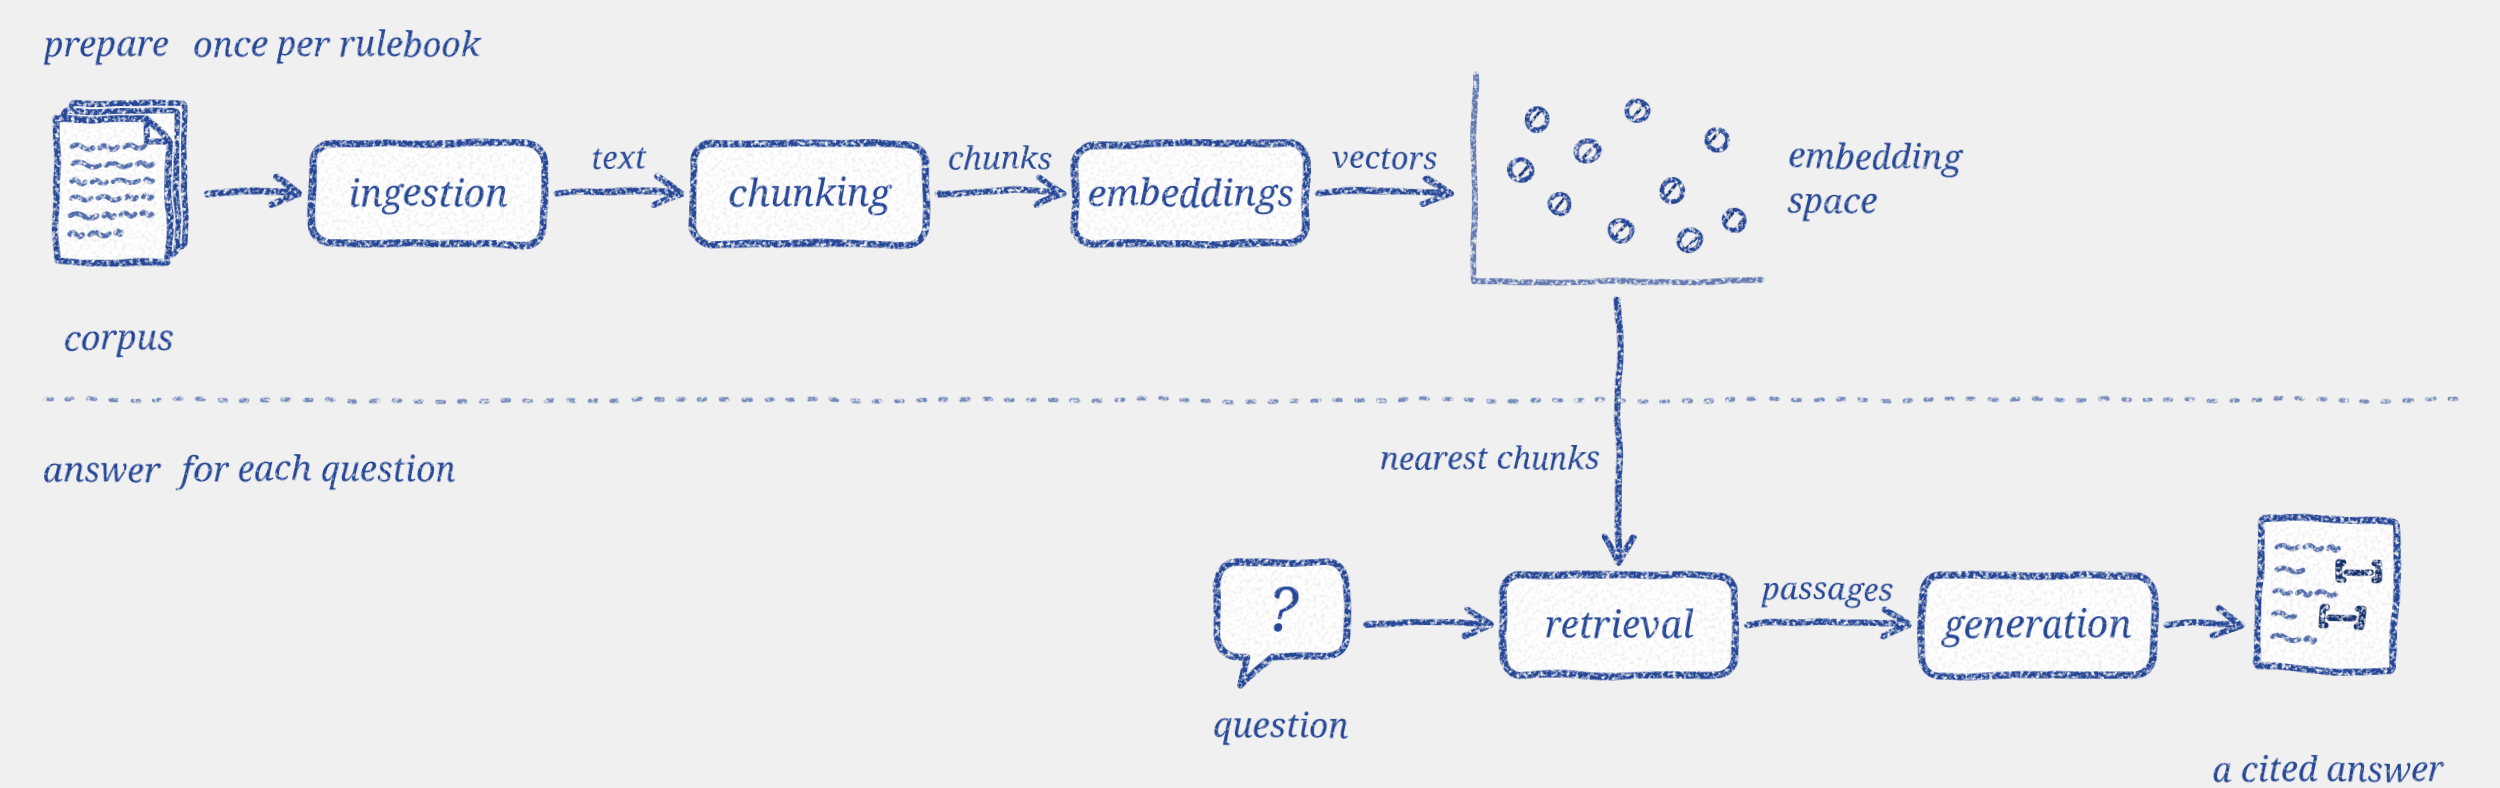
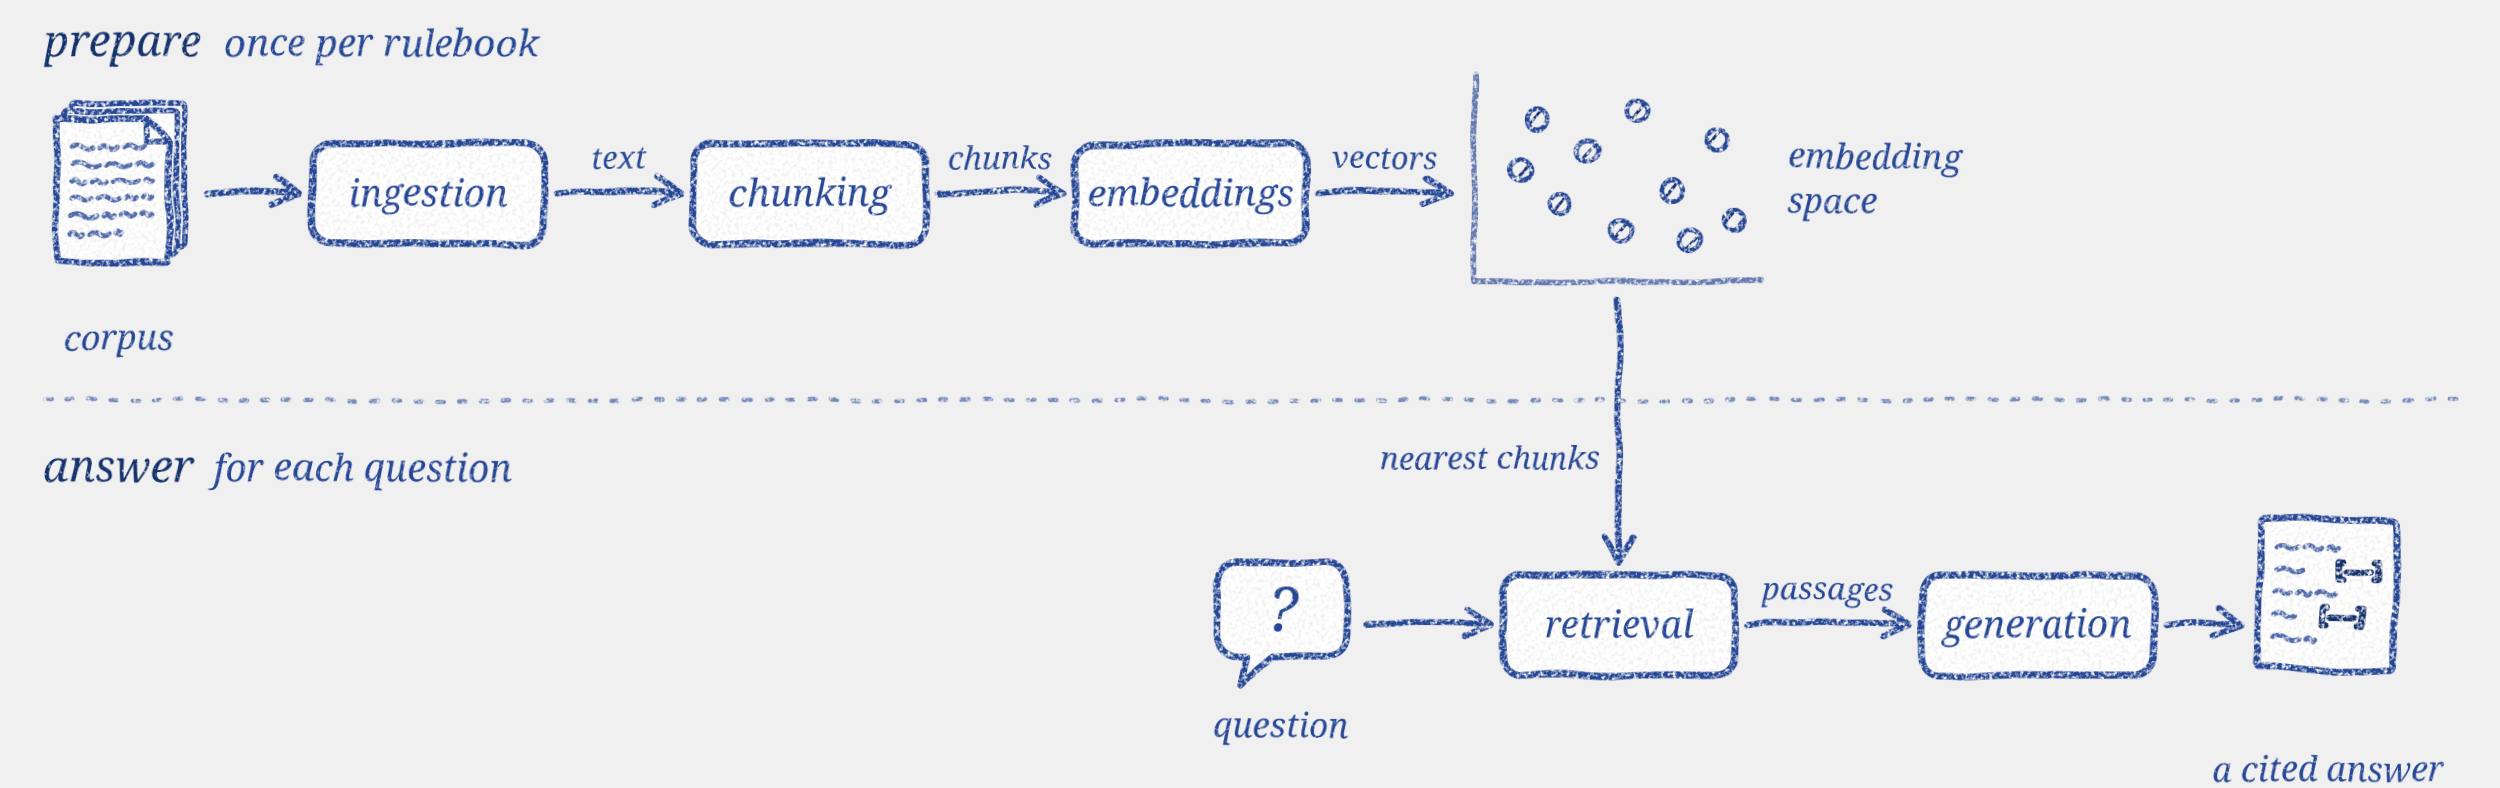
<svg xmlns="http://www.w3.org/2000/svg" viewBox="0 0 800 252" role="img" aria-label="Flow in two parts. Prepare, once per rulebook: a rulebook corpus through ingestion, chunking and embeddings into embedding space. Answer, for each question: retrieval searches that space, and generation writes a cited answer">
  <style>.ink path, .ink rect, .ink ellipse, .ink polygon, .ink circle { vector-effect: non-scaling-stroke; } .lines text { display: none; } .words :not(g):not(text) { display: none; }</style>
  <defs>
    <filter id="crayon" x="-5%" y="-5%" width="110%" height="110%">
      <feTurbulence type="fractalNoise" baseFrequency="0.05" numOctaves="2" seed="4" result="wob" />
      <feDisplacementMap in="SourceGraphic" in2="wob" scale="2.2" xChannelSelector="R" yChannelSelector="G" result="moved" />
      <feTurbulence type="fractalNoise" baseFrequency="0.8" numOctaves="2" seed="9" result="grain" />
      <feColorMatrix in="grain" type="matrix" values="0 0 0 0 0  0 0 0 0 0  0 0 0 0 0  -3 0 0 0 2.3" result="tooth" />
      <feComposite in="moved" in2="tooth" operator="in" />
    </filter>
    <filter id="crayon-words" x="-5%" y="-5%" width="110%" height="110%">
      <feTurbulence type="fractalNoise" baseFrequency="0.05" numOctaves="2" seed="4" result="wob" />
      <feDisplacementMap in="SourceGraphic" in2="wob" scale="1.4" xChannelSelector="R" yChannelSelector="G" result="moved" />
      <feTurbulence type="fractalNoise" baseFrequency="0.8" numOctaves="2" seed="9" result="grain" />
      <feColorMatrix in="grain" type="matrix" values="0 0 0 0 0  0 0 0 0 0  0 0 0 0 0  -3 0 0 0 2.8" result="tooth" />
      <feComposite in="moved" in2="tooth" operator="in" />
    </filter>
    <pattern id="h-tight-100" width="4" height="4" patternUnits="userSpaceOnUse" patternTransform="rotate(40) scale(1)">
      <line x1="0" y1="0" x2="0" y2="4" stroke="#18316d" stroke-width="2.0" opacity="1.0" />
    </pattern>
  </defs>
  <g class="ink lines" filter="url(#crayon)" fill="none" stroke="#264796" stroke-linecap="round" stroke-linejoin="round">
-     <text x="14" y="18" text-anchor="start" font-family="Georgia, serif" font-style="italic" font-size="11" fill="#264796" stroke="none">prepare</text>
-     <text x="62" y="18" text-anchor="start" font-family="Georgia, serif" font-style="italic" font-size="11" fill="#264796" stroke="none">once per rulebook</text>
+     <text x="14" y="18" text-anchor="start" font-family="Georgia, serif" font-style="italic" font-size="14" fill="#18316d" stroke="none">prepare</text>
+     <text x="72" y="18" text-anchor="start" font-family="Georgia, serif" font-style="italic" font-size="12" fill="#264796" stroke="none">once per rulebook</text>
    <g transform="translate(18 38) scale(0.62)">
      <rect x="8" y="-8" width="58" height="74" rx="2" fill="#fff" stroke-width="1.89" />
      <rect x="4" y="-4" width="58" height="74" rx="2" fill="#fff" stroke-width="1.89" />
      <g transform="rotate(0.0 29.0 37.0)">
        <path d="M0 0 L46 0 L58 12 L58 74 L0 74 Z" fill="#fff" stroke-width="2.17" />
        <path d="M46 0 L46 12 L58 12" stroke-width="1.74" />
        <path d="M8.0 14.0 q 2.8 -2 5.5 0 t 5.5 0 M22.5 14.0 q 2.2 -2 4.5 0 t 4.5 0 M35.0 14.0 q 2.5 -2 5.0 0 t 5.0 0 M8.0 23.0 q 3.5 -2 7.0 0 t 7.0 0 M25.5 23.0 q 3.2 -2 6.5 0 t 6.5 0 M42.0 23.0 q 2.0 -2 4.0 0 t 4.0 0 M8.0 32.0 q 1.8 -2 3.5 0 t 3.5 0 M18.5 32.0 q 1.8 -2 3.5 0 t 3.5 0 M29.0 32.0 q 3.5 -2 7.0 0 t 7.0 0 M46.5 32.0 q 0.9 -2 1.8 0 t 1.8 0 M8.0 41.0 q 2.5 -2 5.0 0 t 5.0 0 M21.5 41.0 q 2.8 -2 5.5 0 t 5.5 0 M36.0 41.0 q 1.5 -2 3.0 0 t 3.0 0 M45.5 41.0 q 1.1 -2 2.2 0 t 2.2 0 M8.0 50.0 q 3.2 -2 6.5 0 t 6.5 0 M24.5 50.0 q 1.2 -2 2.5 0 t 2.5 0 M33.0 50.0 q 2.0 -2 4.0 0 t 4.0 0 M44.5 50.0 q 1.2 -2 2.5 0 t 2.5 0 M8.0 59.0 q 1.5 -2 3.0 0 t 3.0 0 M17.5 59.0 q 2.2 -2 4.5 0 t 4.5 0 M30.0 59.0 q 0.8 -2 1.6 0 t 1.6 0" stroke-width="1.59" opacity="0.8" />
      </g>
    </g>
    <text x="38" y="112" text-anchor="middle" font-family="Georgia, serif" font-style="italic" font-size="11" fill="#264796" stroke="none">corpus</text>
    <path d="M66.0 62.0 Q 81.0 60.0 96.0 62.0" stroke-width="2.03" />
    <path d="M88.7 56.6 L96.0 62.0 L87.5 65.3" stroke-width="2.03" />
    <rect x="100" y="46" width="74" height="32" rx="6" fill="#fff" stroke-width="2.32" />
    <text x="137.0" y="66" text-anchor="middle" font-family="Georgia, serif" font-style="italic" font-size="12" fill="#264796" stroke="none">ingestion</text>
    <rect x="222" y="46" width="74" height="32" rx="6" fill="#fff" stroke-width="2.32" />
    <text x="259.0" y="66" text-anchor="middle" font-family="Georgia, serif" font-style="italic" font-size="12" fill="#264796" stroke="none">chunking</text>
    <rect x="344" y="46" width="74" height="32" rx="6" fill="#fff" stroke-width="2.32" />
    <text x="381.0" y="66" text-anchor="middle" font-family="Georgia, serif" font-style="italic" font-size="12" fill="#264796" stroke="none">embeddings</text>
    <path d="M178.0 62.0 Q 198.0 60.0 218.0 62.0" stroke-width="2.03" />
    <path d="M210.5 56.8 L218.0 62.0 L209.6 65.6" stroke-width="2.03" />
    <text x="198.0" y="54.0" text-anchor="middle" font-family="Georgia, serif" font-style="italic" font-size="10" fill="#264796" stroke="none">text</text>
    <path d="M300.0 62.0 Q 320.0 60.0 340.0 62.0" stroke-width="2.03" />
    <path d="M332.5 56.8 L340.0 62.0 L331.6 65.6" stroke-width="2.03" />
    <text x="320.0" y="54.0" text-anchor="middle" font-family="Georgia, serif" font-style="italic" font-size="10" fill="#264796" stroke="none">chunks</text>
    <path d="M422.0 62.0 Q 443.0 60.0 464.0 62.0" stroke-width="2.03" />
    <path d="M456.5 56.9 L464.0 62.0 L455.6 65.6" stroke-width="2.03" />
    <text x="443.0" y="54.0" text-anchor="middle" font-family="Georgia, serif" font-style="italic" font-size="10" fill="#264796" stroke="none">vectors</text>
    <path d="M472 24 L472 90 L564 90" stroke-width="1.89" opacity="0.7" />
    <circle cx="491.8" cy="38.4" r="3.4" fill="url(#h-tight-100)" stroke-width="1.59" />
    <circle cx="508.0" cy="48.0" r="3.4" fill="url(#h-tight-100)" stroke-width="1.59" />
    <circle cx="524.2" cy="35.2" r="3.4" fill="url(#h-tight-100)" stroke-width="1.59" />
    <circle cx="499.0" cy="65.6" r="3.4" fill="url(#h-tight-100)" stroke-width="1.59" />
    <circle cx="535.0" cy="60.8" r="3.4" fill="url(#h-tight-100)" stroke-width="1.59" />
    <circle cx="549.4" cy="44.8" r="3.4" fill="url(#h-tight-100)" stroke-width="1.59" />
    <circle cx="518.8" cy="73.6" r="3.4" fill="url(#h-tight-100)" stroke-width="1.59" />
    <circle cx="554.8" cy="70.4" r="3.4" fill="url(#h-tight-100)" stroke-width="1.59" />
    <circle cx="486.4" cy="54.4" r="3.4" fill="url(#h-tight-100)" stroke-width="1.59" />
    <circle cx="540.4" cy="76.8" r="3.4" fill="url(#h-tight-100)" stroke-width="1.59" />
    <text x="572" y="54" text-anchor="start" font-family="Georgia, serif" font-style="italic" font-size="11" fill="#264796" stroke="none">embedding</text>
    <text x="572" y="68" text-anchor="start" font-family="Georgia, serif" font-style="italic" font-size="11" fill="#264796" stroke="none">space</text>
    <path d="M14 128 H786" stroke-width="1.45" stroke-dasharray="2 5" opacity="0.6" />
-     <text x="14" y="154" text-anchor="start" font-family="Georgia, serif" font-style="italic" font-size="11" fill="#264796" stroke="none">answer</text>
-     <text x="58" y="154" text-anchor="start" font-family="Georgia, serif" font-style="italic" font-size="11" fill="#264796" stroke="none">for each question</text>
+     <text x="14" y="154" text-anchor="start" font-family="Georgia, serif" font-style="italic" font-size="14" fill="#18316d" stroke="none">answer</text>
+     <text x="68" y="154" text-anchor="start" font-family="Georgia, serif" font-style="italic" font-size="12" fill="#264796" stroke="none">for each question</text>
    <path d="M397.0 180 H423.0 Q431.0 180 431.0 188 V202 Q431.0 210 423.0 210 H407.0 L397.0 219 L399.0 210 H397.0 Q389.0 210 389.0 202 V188 Q389.0 180 397.0 180 Z" fill="#fff" stroke-width="2.17" />
    <text x="410.0" y="202.0" text-anchor="middle" font-family="Georgia, serif" font-style="italic" font-size="20" fill="#264796" stroke="none">?</text>
    <text x="410.0" y="236" text-anchor="middle" font-family="Georgia, serif" font-style="italic" font-size="11" fill="#264796" stroke="none">question</text>
    <path d="M437.0 200.0 Q 457.0 198.0 477.0 200.0" stroke-width="2.03" />
    <path d="M469.5 194.8 L477.0 200.0 L468.6 203.6" stroke-width="2.03" />
    <rect x="481.0" y="184" width="74" height="32" rx="6" fill="#fff" stroke-width="2.32" />
    <text x="518.0" y="204" text-anchor="middle" font-family="Georgia, serif" font-style="italic" font-size="12" fill="#264796" stroke="none">retrieval</text>
    <path d="M518.0 96.0 Q 518.0 138.0 518.0 180.0" stroke-width="2.03" />
    <path d="M522.4 172.0 L518.0 180.0 L513.6 172.0" stroke-width="2.03" />
    <text x="512.0" y="150" text-anchor="end" font-family="Georgia, serif" font-style="italic" font-size="10" fill="#264796" stroke="none">nearest chunks</text>
    <path d="M559.0 200.0 Q 585.0 198.0 611.0 200.0" stroke-width="2.03" />
    <path d="M603.4 195.0 L611.0 200.0 L602.7 203.8" stroke-width="2.03" />
    <text x="585.0" y="192.0" text-anchor="middle" font-family="Georgia, serif" font-style="italic" font-size="10" fill="#264796" stroke="none">passages</text>
    <rect x="615.0" y="184" width="74" height="32" rx="6" fill="#fff" stroke-width="2.32" />
    <text x="652.0" y="204" text-anchor="middle" font-family="Georgia, serif" font-style="italic" font-size="12" fill="#264796" stroke="none">generation</text>
    <path d="M693.0 200.0 Q 705.0 198.0 717.0 200.0" stroke-width="2.03" />
    <path d="M709.8 194.3 L717.0 200.0 L708.4 203.0" stroke-width="2.03" />
    <g transform="translate(723.0 166) scale(0.62)">
      <g transform="rotate(2 35.0 39.0)">
        <rect x="0" y="0" width="70" height="78" rx="2" fill="#fff" stroke-width="2.17" />
        <path d="M8.0 15.0 q 2.8 -2 5.5 0 t 5.5 0 M22.5 15.0 q 2.2 -2 4.5 0 t 4.5 0 M35.0 15.0 q 1.3 -2 2.7 0 t 2.7 0" stroke-width="1.59" opacity="0.8" />
        <path d="M8.0 27.0 q 3.5 -2 7.0 0 t 7.0 0" stroke-width="1.59" opacity="0.8" />
        <path d="M43 22 h-2 v9 h2 M59 22 h2 v9 h-2" stroke="#18316d" stroke-width="2.17" />
        <path d="M45 27 h12" stroke="#18316d" stroke-width="2.03" />
        <path d="M8.0 39.0 q 1.8 -2 3.5 0 t 3.5 0 M18.5 39.0 q 1.8 -2 3.5 0 t 3.5 0 M29.0 39.0 q 2.6 -2 5.1 0 t 5.1 0" stroke-width="1.59" opacity="0.8" />
        <path d="M8.0 51.0 q 2.5 -2 5.0 0 t 5.0 0" stroke-width="1.59" opacity="0.8" />
        <path d="M35 46 h-2 v9 h2 M51 46 h2 v9 h-2" stroke="#18316d" stroke-width="2.17" />
        <path d="M37 51 h12" stroke="#18316d" stroke-width="2.03" />
        <path d="M8.0 63.0 q 3.2 -2 6.5 0 t 6.5 0 M24.5 63.0 q 1.2 -2 2.5 0 t 2.5 0" stroke-width="1.59" opacity="0.8" />
      </g>
    </g>
    <text x="745.0" y="250" text-anchor="middle" font-family="Georgia, serif" font-style="italic" font-size="11" fill="#264796" stroke="none">a cited answer</text>
  </g>
  <g class="ink words" filter="url(#crayon-words)" fill="none" stroke="#264796" stroke-linecap="round" stroke-linejoin="round">
-     <text x="14" y="18" text-anchor="start" font-family="Georgia, serif" font-style="italic" font-size="11" fill="#264796" stroke="none">prepare</text>
-     <text x="62" y="18" text-anchor="start" font-family="Georgia, serif" font-style="italic" font-size="11" fill="#264796" stroke="none">once per rulebook</text>
+     <text x="14" y="18" text-anchor="start" font-family="Georgia, serif" font-style="italic" font-size="14" fill="#18316d" stroke="none">prepare</text>
+     <text x="72" y="18" text-anchor="start" font-family="Georgia, serif" font-style="italic" font-size="12" fill="#264796" stroke="none">once per rulebook</text>
    <g transform="translate(18 38) scale(0.62)">
      <rect x="8" y="-8" width="58" height="74" rx="2" fill="#fff" stroke-width="1.89" />
      <rect x="4" y="-4" width="58" height="74" rx="2" fill="#fff" stroke-width="1.89" />
      <g transform="rotate(0.0 29.0 37.0)">
        <path d="M0 0 L46 0 L58 12 L58 74 L0 74 Z" fill="#fff" stroke-width="2.17" />
        <path d="M46 0 L46 12 L58 12" stroke-width="1.74" />
        <path d="M8.0 14.0 q 2.8 -2 5.5 0 t 5.5 0 M22.5 14.0 q 2.2 -2 4.5 0 t 4.5 0 M35.0 14.0 q 2.5 -2 5.0 0 t 5.0 0 M8.0 23.0 q 3.5 -2 7.0 0 t 7.0 0 M25.5 23.0 q 3.2 -2 6.5 0 t 6.5 0 M42.0 23.0 q 2.0 -2 4.0 0 t 4.0 0 M8.0 32.0 q 1.8 -2 3.5 0 t 3.5 0 M18.5 32.0 q 1.8 -2 3.5 0 t 3.5 0 M29.0 32.0 q 3.5 -2 7.0 0 t 7.0 0 M46.5 32.0 q 0.9 -2 1.8 0 t 1.8 0 M8.0 41.0 q 2.5 -2 5.0 0 t 5.0 0 M21.5 41.0 q 2.8 -2 5.5 0 t 5.5 0 M36.0 41.0 q 1.5 -2 3.0 0 t 3.0 0 M45.5 41.0 q 1.1 -2 2.2 0 t 2.2 0 M8.0 50.0 q 3.2 -2 6.5 0 t 6.5 0 M24.5 50.0 q 1.2 -2 2.5 0 t 2.5 0 M33.0 50.0 q 2.0 -2 4.0 0 t 4.0 0 M44.5 50.0 q 1.2 -2 2.5 0 t 2.5 0 M8.0 59.0 q 1.5 -2 3.0 0 t 3.0 0 M17.5 59.0 q 2.2 -2 4.5 0 t 4.5 0 M30.0 59.0 q 0.8 -2 1.6 0 t 1.6 0" stroke-width="1.59" opacity="0.8" />
      </g>
    </g>
    <text x="38" y="112" text-anchor="middle" font-family="Georgia, serif" font-style="italic" font-size="11" fill="#264796" stroke="none">corpus</text>
    <path d="M66.0 62.0 Q 81.0 60.0 96.0 62.0" stroke-width="2.03" />
    <path d="M88.7 56.6 L96.0 62.0 L87.5 65.3" stroke-width="2.03" />
    <rect x="100" y="46" width="74" height="32" rx="6" fill="#fff" stroke-width="2.32" />
    <text x="137.0" y="66" text-anchor="middle" font-family="Georgia, serif" font-style="italic" font-size="12" fill="#264796" stroke="none">ingestion</text>
    <rect x="222" y="46" width="74" height="32" rx="6" fill="#fff" stroke-width="2.32" />
    <text x="259.0" y="66" text-anchor="middle" font-family="Georgia, serif" font-style="italic" font-size="12" fill="#264796" stroke="none">chunking</text>
    <rect x="344" y="46" width="74" height="32" rx="6" fill="#fff" stroke-width="2.32" />
    <text x="381.0" y="66" text-anchor="middle" font-family="Georgia, serif" font-style="italic" font-size="12" fill="#264796" stroke="none">embeddings</text>
    <path d="M178.0 62.0 Q 198.0 60.0 218.0 62.0" stroke-width="2.03" />
    <path d="M210.5 56.8 L218.0 62.0 L209.6 65.6" stroke-width="2.03" />
    <text x="198.0" y="54.0" text-anchor="middle" font-family="Georgia, serif" font-style="italic" font-size="10" fill="#264796" stroke="none">text</text>
    <path d="M300.0 62.0 Q 320.0 60.0 340.0 62.0" stroke-width="2.03" />
    <path d="M332.5 56.8 L340.0 62.0 L331.6 65.6" stroke-width="2.03" />
    <text x="320.0" y="54.0" text-anchor="middle" font-family="Georgia, serif" font-style="italic" font-size="10" fill="#264796" stroke="none">chunks</text>
    <path d="M422.0 62.0 Q 443.0 60.0 464.0 62.0" stroke-width="2.03" />
    <path d="M456.5 56.9 L464.0 62.0 L455.6 65.6" stroke-width="2.03" />
    <text x="443.0" y="54.0" text-anchor="middle" font-family="Georgia, serif" font-style="italic" font-size="10" fill="#264796" stroke="none">vectors</text>
    <path d="M472 24 L472 90 L564 90" stroke-width="1.89" opacity="0.7" />
    <circle cx="491.8" cy="38.4" r="3.4" fill="url(#h-tight-100)" stroke-width="1.59" />
    <circle cx="508.0" cy="48.0" r="3.4" fill="url(#h-tight-100)" stroke-width="1.59" />
    <circle cx="524.2" cy="35.2" r="3.4" fill="url(#h-tight-100)" stroke-width="1.59" />
    <circle cx="499.0" cy="65.6" r="3.4" fill="url(#h-tight-100)" stroke-width="1.59" />
    <circle cx="535.0" cy="60.8" r="3.4" fill="url(#h-tight-100)" stroke-width="1.59" />
    <circle cx="549.4" cy="44.8" r="3.4" fill="url(#h-tight-100)" stroke-width="1.59" />
    <circle cx="518.8" cy="73.6" r="3.4" fill="url(#h-tight-100)" stroke-width="1.59" />
    <circle cx="554.8" cy="70.4" r="3.4" fill="url(#h-tight-100)" stroke-width="1.59" />
    <circle cx="486.4" cy="54.4" r="3.4" fill="url(#h-tight-100)" stroke-width="1.59" />
    <circle cx="540.4" cy="76.8" r="3.4" fill="url(#h-tight-100)" stroke-width="1.59" />
    <text x="572" y="54" text-anchor="start" font-family="Georgia, serif" font-style="italic" font-size="11" fill="#264796" stroke="none">embedding</text>
    <text x="572" y="68" text-anchor="start" font-family="Georgia, serif" font-style="italic" font-size="11" fill="#264796" stroke="none">space</text>
    <path d="M14 128 H786" stroke-width="1.45" stroke-dasharray="2 5" opacity="0.6" />
-     <text x="14" y="154" text-anchor="start" font-family="Georgia, serif" font-style="italic" font-size="11" fill="#264796" stroke="none">answer</text>
-     <text x="58" y="154" text-anchor="start" font-family="Georgia, serif" font-style="italic" font-size="11" fill="#264796" stroke="none">for each question</text>
+     <text x="14" y="154" text-anchor="start" font-family="Georgia, serif" font-style="italic" font-size="14" fill="#18316d" stroke="none">answer</text>
+     <text x="68" y="154" text-anchor="start" font-family="Georgia, serif" font-style="italic" font-size="12" fill="#264796" stroke="none">for each question</text>
    <path d="M397.0 180 H423.0 Q431.0 180 431.0 188 V202 Q431.0 210 423.0 210 H407.0 L397.0 219 L399.0 210 H397.0 Q389.0 210 389.0 202 V188 Q389.0 180 397.0 180 Z" fill="#fff" stroke-width="2.17" />
    <text x="410.0" y="202.0" text-anchor="middle" font-family="Georgia, serif" font-style="italic" font-size="20" fill="#264796" stroke="none">?</text>
    <text x="410.0" y="236" text-anchor="middle" font-family="Georgia, serif" font-style="italic" font-size="11" fill="#264796" stroke="none">question</text>
    <path d="M437.0 200.0 Q 457.0 198.0 477.0 200.0" stroke-width="2.03" />
    <path d="M469.5 194.8 L477.0 200.0 L468.6 203.6" stroke-width="2.03" />
    <rect x="481.0" y="184" width="74" height="32" rx="6" fill="#fff" stroke-width="2.32" />
    <text x="518.0" y="204" text-anchor="middle" font-family="Georgia, serif" font-style="italic" font-size="12" fill="#264796" stroke="none">retrieval</text>
    <path d="M518.0 96.0 Q 518.0 138.0 518.0 180.0" stroke-width="2.03" />
    <path d="M522.4 172.0 L518.0 180.0 L513.6 172.0" stroke-width="2.03" />
    <text x="512.0" y="150" text-anchor="end" font-family="Georgia, serif" font-style="italic" font-size="10" fill="#264796" stroke="none">nearest chunks</text>
    <path d="M559.0 200.0 Q 585.0 198.0 611.0 200.0" stroke-width="2.03" />
    <path d="M603.4 195.0 L611.0 200.0 L602.7 203.8" stroke-width="2.03" />
    <text x="585.0" y="192.0" text-anchor="middle" font-family="Georgia, serif" font-style="italic" font-size="10" fill="#264796" stroke="none">passages</text>
    <rect x="615.0" y="184" width="74" height="32" rx="6" fill="#fff" stroke-width="2.32" />
    <text x="652.0" y="204" text-anchor="middle" font-family="Georgia, serif" font-style="italic" font-size="12" fill="#264796" stroke="none">generation</text>
    <path d="M693.0 200.0 Q 705.0 198.0 717.0 200.0" stroke-width="2.03" />
    <path d="M709.8 194.3 L717.0 200.0 L708.4 203.0" stroke-width="2.03" />
    <g transform="translate(723.0 166) scale(0.62)">
      <g transform="rotate(2 35.0 39.0)">
        <rect x="0" y="0" width="70" height="78" rx="2" fill="#fff" stroke-width="2.17" />
        <path d="M8.0 15.0 q 2.8 -2 5.5 0 t 5.5 0 M22.5 15.0 q 2.2 -2 4.5 0 t 4.5 0 M35.0 15.0 q 1.3 -2 2.7 0 t 2.7 0" stroke-width="1.59" opacity="0.8" />
        <path d="M8.0 27.0 q 3.5 -2 7.0 0 t 7.0 0" stroke-width="1.59" opacity="0.8" />
        <path d="M43 22 h-2 v9 h2 M59 22 h2 v9 h-2" stroke="#18316d" stroke-width="2.17" />
        <path d="M45 27 h12" stroke="#18316d" stroke-width="2.03" />
        <path d="M8.0 39.0 q 1.8 -2 3.5 0 t 3.5 0 M18.5 39.0 q 1.8 -2 3.5 0 t 3.5 0 M29.0 39.0 q 2.6 -2 5.1 0 t 5.1 0" stroke-width="1.59" opacity="0.8" />
        <path d="M8.0 51.0 q 2.5 -2 5.0 0 t 5.0 0" stroke-width="1.59" opacity="0.8" />
        <path d="M35 46 h-2 v9 h2 M51 46 h2 v9 h-2" stroke="#18316d" stroke-width="2.17" />
        <path d="M37 51 h12" stroke="#18316d" stroke-width="2.03" />
        <path d="M8.0 63.0 q 3.2 -2 6.5 0 t 6.5 0 M24.5 63.0 q 1.2 -2 2.5 0 t 2.5 0" stroke-width="1.59" opacity="0.8" />
      </g>
    </g>
    <text x="745.0" y="250" text-anchor="middle" font-family="Georgia, serif" font-style="italic" font-size="11" fill="#264796" stroke="none">a cited answer</text>
  </g>
</svg>
